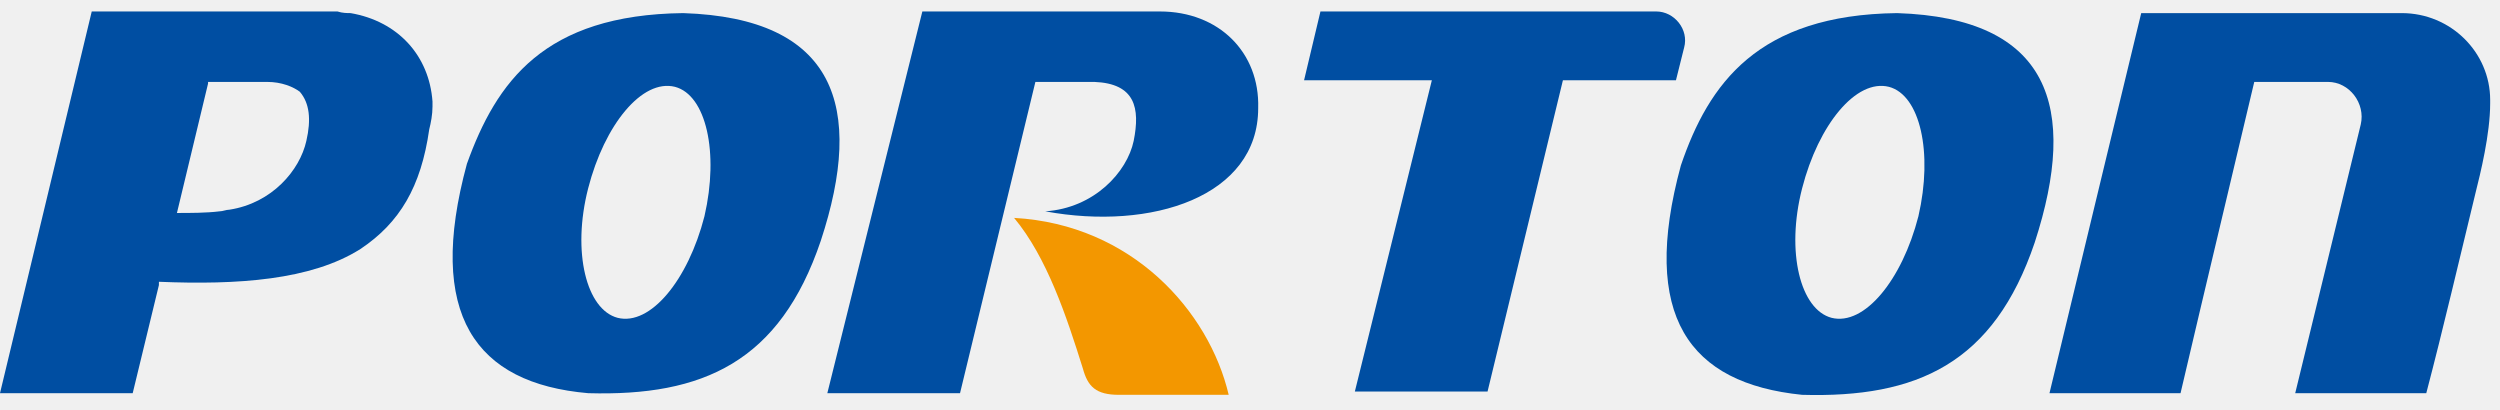
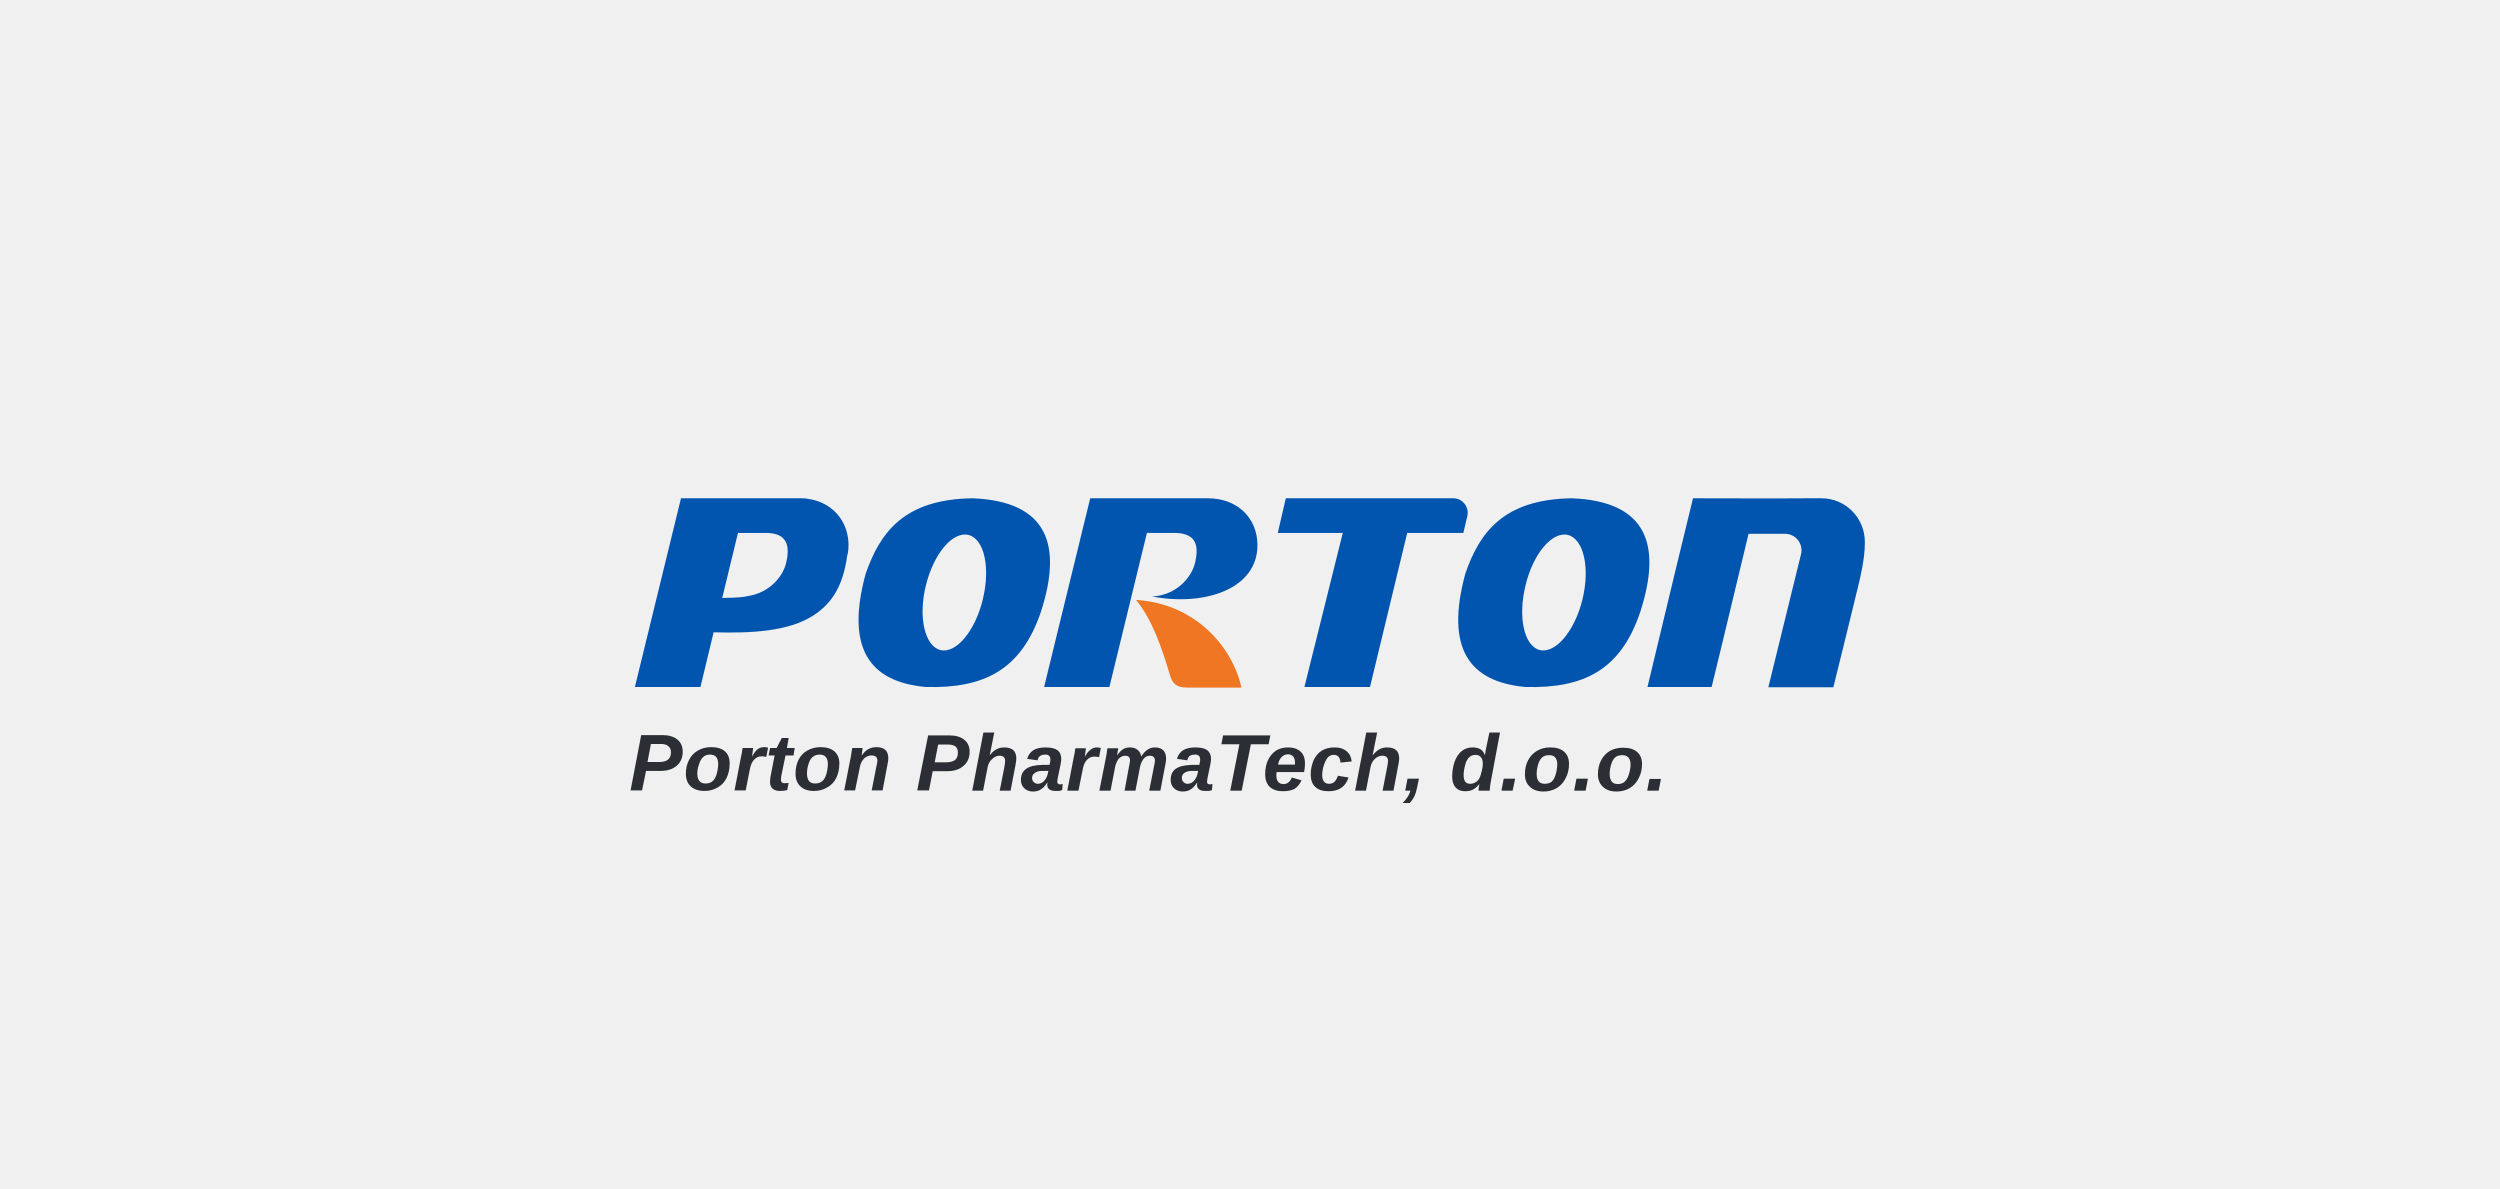
- <svg xmlns="http://www.w3.org/2000/svg" version="1.1" id="图层_1" x="0px" y="0px" viewBox="0 0 152.6 25" style="enable-background:new 0 0 152.6 25;" xml:space="preserve">
-   <style type="text/css">
- 	.st0{fill:#004EA2;}
- 	.st1{fill:#FFFFFF;}
- 	.st2{fill:#F39700;}
- </style>
-   <g>
-     <g>
-       <path class="st0" d="M115.8,0.8c-8.5,0.1-11.5,4.3-13.2,9.3c-2.5,9.2,0.5,13.3,7.4,14c7,0.2,11.7-1.9,14.2-9.3    C126.9,6.5,125.1,1.1,115.8,0.8z M117.1,13.2c-1,3.9-3.3,6.7-5.3,6.2c-1.9-0.5-2.8-4-1.8-7.9c1-3.9,3.3-6.7,5.3-6.2    C117.2,5.8,118,9.3,117.1,13.2z" />
-     </g>
-     <g>
-       <path class="st0" d="M146.6,0.8H145c-4.8,0-9.5,0-14.3,0l-2.2,9.1L125.1,24h8l1.2-5.1l3.3-13.9h4.5c1.3,0,2.3,1.3,2,2.6l-4,16.4    l8,0c1-3.8,2.1-8.5,3-12.2c0.3-1.2,0.9-3.6,0.9-5.5c0-0.1,0-0.1,0-0.2C152,3.2,149.6,0.8,146.6,0.8z" />
-     </g>
-     <g>
-       <path class="st0" d="M102.8,2.9c0.3-1.1-0.6-2.2-1.7-2.2h0h-0.6H80.6l-1,4.2h7.8l-4.7,19l8.1,0l4.6-19h6.9L102.8,2.9z" />
-     </g>
-     <g>
-       <path class="st0" d="M21.4,0.8c-0.2,0-0.5,0-0.8-0.1h-0.4c0,0,0,0,0,0c-4.8,0-9.8,0-14.6,0L0,24h0l0,0l8.1,0l1.6-6.6l0-0.1l0-0.1    c4.8,0.2,9.3-0.1,12.3-2c2.4-1.6,3.7-3.8,4.2-7.3c0.1-0.4,0.2-0.9,0.2-1.4c0-0.1,0-0.2,0-0.3C26.2,3.4,24.3,1.3,21.4,0.8z     M18.7,8.6c-0.4,1.8-2.1,3.8-4.7,4.2c-0.2,0-0.4,0.1-0.6,0.1C12.6,13,11.6,13,10.8,13h0l1.9-7.9l0-0.1h3.1h0.5    c0.9,0,1.6,0.3,2,0.6C18.9,6.3,19,7.3,18.7,8.6z" />
-     </g>
-     <g>
-       <path class="st0" d="M70.8,0.7c-4.8,0-9.8,0-14.5,0L50.5,24l8.1,0l4.6-19h3.6c2.5,0.1,2.8,1.6,2.4,3.6c-0.4,1.9-2.4,4.1-5.4,4.3    c6.5,1.2,13-0.9,13-6.3C76.9,3.2,74.4,0.7,70.8,0.7z" />
-     </g>
-     <g>
-       <path class="st1" d="M70.8,0.7c0.1,0,0.2,0,0.3,0H70.8z" />
-     </g>
-     <g>
-       <path class="st2" d="M61.9,13.3c2,2.4,3.2,6,4.2,9.2c0.3,1.1,0.8,1.6,2.2,1.6h6.7C73.8,19,69.1,13.7,61.9,13.3z" />
-     </g>
-     <g>
-       <path class="st0" d="M41.7,0.8C33.2,0.9,30.3,5,28.5,10C26,19.2,29,23.4,35.9,24c7,0.2,11.7-1.9,14.2-9.3    C52.8,6.5,51,1.1,41.7,0.8z M43,13.2c-1,3.9-3.3,6.7-5.3,6.2c-1.9-0.5-2.8-4-1.8-7.9c1-3.9,3.3-6.7,5.3-6.2    C43.1,5.8,43.9,9.3,43,13.2z" />
-     </g>
+ <svg xmlns="http://www.w3.org/2000/svg" version="1.2" viewBox="0 0 873 415" width="873" height="415">
+   <defs>
+     <clipPath clipPathUnits="userSpaceOnUse" id="cp1">
+       <path d="m0 0h873v415h-873z" />
+     </clipPath>
+   </defs>
+   <style>
+ 		.s0 { fill: #0155ae } 
+ 		.s1 { fill: #ef7623 } 
+ 		.s2 { fill: #2c2e35 } 
+ 	</style>
+   <g id="Page 1" clip-path="url(#cp1)">
+     <path id="Path 1" fill-rule="evenodd" class="s0" d="m572.8 213.6c-6.9 20.8-20.3 26.8-40.1 26.3-19.7-1.8-28.1-13.5-21-39.6 4.9-14.2 13.2-26 37.3-26.3 26.3 1.1 31.3 16.4 23.8 39.6zm-25.3-26.8c-5.5-1.3-12.2 6.6-14.8 17.7-2.7 11-0.5 21.1 5 22.5 5.5 1.3 12.2-6.6 14.9-17.7 2.7-11.1 0.4-21.1-5.1-22.5zm103.7 3c0 5.5-1.7 12.3-2.5 15.6-2.5 10.4-5.8 23.7-8.5 34.6h-22.7l11.4-46.4c0.9-3.7-1.8-7.2-5.6-7.2h-0.1q-0.2 0-0.4 0h-6.7-5.5q0 0 0 0l-9.4 39.1-3.5 14.4h-22.4l9.6-40q0 0 0 0l6.3-25.9c13.4 0 26.8 0.1 40.3 0h4.6c8.3 0 15.1 6.8 15.1 15.2q0 0.3 0 0.6zm-138.8-9.6l-1.4 5.9h-19.6l-13 53.8h-22.9l13.4-53.8h-22.7l2.8-12.1h58.5c3.2 0 5.6 3 4.9 6.2zm-232.3-6.2q1.1 0 2.1 0.2c8.3 1.2 13.7 7.4 14.1 15.4q0 0.4 0 0.8 0 2.1-0.5 3.9c-1.4 9.9-5 16.3-11.9 20.7-8.4 5.4-21.2 6.2-34.7 5.8l-0.1 0.2v0.2l-4.5 18.7h-22.9l16.1-65.9zm-6.7 13.9c-1.1-1.1-2.9-1.7-5.5-1.8h-10.2l-0.1 0.4-5.4 22.3c2.5 0 5.1-0.1 7.7-0.4q0.7-0.2 1.5-0.3c7.4-1.2 12.2-6.9 13.2-11.9 0.8-3.5 0.7-6.5-1.2-8.3zm149.3-13.9q-0.5 0-0.9 0 0 0 0 0zm-0.9 0c10.4 0 17.3 7 17.3 16.4 0 15.3-18.5 21.4-36.8 17.9 8.4-0.4 13.9-6.6 15.1-12.1 1.2-5.6 0.4-9.8-6.7-10.1h-10.2l-13.1 53.8h-22.8l16.1-65.9c13.4 0 27.7 0 41.1 0z" />
+     <path id="Path 2" class="s1" d="m396.7 209.5c20.4 1.2 33.6 16.1 36.8 30.6h-18.9c-3.9 0-5.2-1.4-6.1-4.5-2.7-9.1-6.1-19.2-11.8-26.1z" />
+     <path id="Path 3" fill-rule="evenodd" class="s0" d="m363.5 213.6c-7 20.8-20.4 26.8-40.2 26.3-19.7-1.8-28.1-13.5-21-39.6 5-14.2 13.2-26 37.4-26.3 26.3 1.1 31.3 16.4 23.8 39.6zm-25.3-26.8c-5.6-1.3-12.2 6.6-14.9 17.7-2.7 11-0.4 21.1 5.1 22.5 5.5 1.3 12.1-6.6 14.8-17.7 2.7-11.1 0.5-21.1-5-22.5z" />
+     <path id="Porton PharmaTech, d.o.o." class="s2" aria-label="Porton PharmaTech, d.o.o." d="m223.9 256.7h7.4q3.4 0 5.3 1.6 1.8 1.5 1.8 4.2 0 3.1-2.1 4.9-2.1 1.8-5.6 1.8h-5.1l-1.4 6.8h-4zm3.4 3.1l-1.2 6.3h4q2.1 0 3.1-0.8 1.1-0.8 1.1-2.6 0-1.4-0.9-2.1-0.8-0.8-2.5-0.8zm27.5 6.8q0 2.9-1.1 5.1-1.1 2.2-3.1 3.3-2.1 1.2-4.6 1.2-3 0-4.8-1.6-1.7-1.6-1.7-4.4 0-2.7 1.1-4.8 1.1-2.2 3.1-3.3 2-1.2 4.6-1.2 3.2 0 4.9 1.5 1.6 1.5 1.6 4.2zm-4 0.3q0-3.4-2.8-3.4-1.6 0-2.5 0.9-0.9 0.8-1.4 2.5-0.6 1.6-0.6 3.2 0 3.5 2.9 3.5 1.5 0 2.4-0.8 0.9-0.7 1.4-2.3 0.5-1.6 0.6-3.6zm17.4-5.8l-0.6 3.2q-0.9-0.2-1.6-0.2-1.6 0-2.7 1.2-1.1 1.2-1.5 3.6l-1.4 7.1h-3.9l2.2-11.4q0.4-1.6 0.6-3.4h3.7l-0.3 2.3-0.1 0.7q1-1.8 2-2.6 1-0.7 2.2-0.7 0.7 0 1.4 0.2zm4.2 15.1q-1.7 0-2.6-0.8-0.9-0.8-0.9-2.3 0-1 0.2-2.1l1.4-7.2h-2.1l0.5-2.6h2.3l1.8-3.5h2.4l-0.6 3.5h2.7l-0.4 2.6h-2.8l-1.5 7.3q-0.1 0.7-0.1 1.2 0 0.6 0.3 0.9 0.3 0.3 0.9 0.3 0.4 0 1.5-0.1l-0.5 2.5q-1.1 0.3-2.5 0.3zm20.7-9.6q0 2.9-1.1 5.1-1.1 2.2-3.2 3.3-2 1.2-4.6 1.2-3 0-4.7-1.6-1.7-1.6-1.7-4.4 0-2.7 1-4.8 1.1-2.2 3.1-3.3 2.1-1.2 4.6-1.2 3.2 0 4.9 1.5 1.7 1.5 1.7 4.2zm-4 0.3q0-3.4-2.9-3.4-1.5 0-2.5 0.9-0.9 0.8-1.4 2.5-0.5 1.6-0.5 3.2 0 3.5 2.8 3.5 1.6 0 2.5-0.8 0.9-0.7 1.4-2.3 0.5-1.6 0.6-3.6zm19.1 9.1h-3.8l1.6-8.2q0.4-1.7 0.4-2.2 0-1.8-2.1-1.8-1.4 0-2.6 1.1-1.1 1.2-1.4 2.8l-1.7 8.3h-3.8l2.3-11.7q0.2-1.1 0.5-3.1h3.6q0 0.1-0.1 1.1-0.1 1-0.2 1.4h0.1q1-1.4 2.2-2.1 1.3-0.7 2.9-0.7 2 0 3.1 1 1 1 1 2.9 0 0.3-0.1 1.1-0.1 0.7-0.2 1.1zm15.9-19.2h7.4q3.3 0 5.2 1.5 1.9 1.5 1.9 4.2 0 3.1-2.1 4.9-2.1 1.9-5.7 1.9h-5.1l-1.3 6.7h-4.1zm3.5 3.2l-1.2 6.2h3.9q2.1 0 3.2-0.8 1-0.8 1-2.6 0-1.4-0.8-2.1-0.9-0.7-2.6-0.7zm15.8-4.2h3.8l-1.1 5.5-0.5 2.5q1-1.4 2.3-2.1 1.2-0.7 2.8-0.7 2.1 0 3.2 1 1 1 1 2.9 0 0.4-0.1 1.1-0.1 0.8-0.2 1.2l-1.7 8.9h-3.8l1.6-8.1q0.3-1.7 0.3-2.3 0-1.8-2-1.8-1.4 0-2.6 1.2-1.2 1.1-1.5 2.7l-1.6 8.3h-3.8zm25.2 20.4q-1.4 0-2.1-0.5-0.8-0.6-0.8-1.6 0-0.5 0.1-0.8h-0.1q-1.1 1.7-2.3 2.4-1.1 0.7-2.7 0.7-1.9 0-3.1-1.2-1.1-1.1-1.1-2.9 0-2.5 1.8-3.8 1.7-1.3 5.6-1.4h2.6q0.3-1.3 0.3-1.8 0-1.8-1.7-1.8-1.3 0-1.9 0.5-0.7 0.5-0.9 1.5l-3.6-0.5q0.5-1.9 2.1-3 1.6-1 4.3-1 2.9 0 4.2 1 1.3 1 1.3 3.1 0 0.5-0.3 2.1l-1 4.8q-0.1 0.6-0.1 1 0 0.3 0.1 0.5 0.2 0.2 0.4 0.3 0.1 0.1 0.3 0.1 0.2 0 0.3 0 0.4 0 0.8-0.1l-0.2 2.1q-0.5 0.2-1.1 0.3-0.6 0-1.2 0zm-2.8-5.7l0.3-1.3h-2.2q-1.6 0-2.5 0.7-1 0.6-1 1.7 0 1 0.6 1.5 0.5 0.6 1.4 0.6 1.2 0 2.1-0.9 0.9-0.9 1.3-2.3zm18.6-9.3l-0.6 3.2q-0.9-0.2-1.6-0.2-1.6 0-2.7 1.2-1.1 1.2-1.5 3.7l-1.4 7h-3.9l2.2-11.4q0.4-1.6 0.6-3.4h3.7l-0.3 2.3-0.1 0.7q1-1.8 2-2.5 1-0.8 2.2-0.8 0.7 0 1.4 0.2zm17.1 2.7q-1.2 0-2.1 1-0.9 1.1-1.3 2.9l-1.6 8.3h-3.8l1.6-8.7q0.3-1.2 0.3-1.9 0-1.6-1.7-1.6-1.2 0-2.2 1-0.9 1.1-1.3 2.9l-1.6 8.3h-3.9l2.3-11.6q0.3-1.3 0.5-3.2h3.8q0 0.1-0.2 1.1-0.1 0.9-0.2 1.4 1.1-1.6 2.1-2.2 1-0.6 2.4-0.6 1.7 0 2.7 0.9 1 0.8 1.2 2.3 1.1-1.7 2.2-2.4 1.1-0.8 2.6-0.8 1.9 0 2.9 1 1 1 1 2.9 0 0.9-0.3 2.3l-1.7 8.9h-3.9l1.7-8.6q0.3-1.2 0.3-1.9v-0.1q-0.1-1.6-1.8-1.6zm19.4 12.3q-1.4 0-2.1-0.5-0.8-0.6-0.8-1.6 0-0.5 0.1-0.8h-0.1q-1.1 1.7-2.3 2.4-1.1 0.7-2.7 0.7-1.9 0-3.1-1.2-1.1-1.1-1.1-2.9 0-2.5 1.7-3.8 1.8-1.3 5.7-1.4h2.6q0.3-1.3 0.3-1.8 0-1.8-1.7-1.8-1.3 0-2 0.5-0.6 0.5-0.8 1.5l-3.6-0.5q0.5-1.9 2.1-3 1.6-1 4.3-1 2.9 0 4.2 1 1.3 1 1.3 3.1 0 0.5-0.3 2.1l-1 4.8q-0.1 0.6-0.1 1 0 0.3 0.1 0.5 0.2 0.2 0.3 0.3 0.2 0.1 0.4 0.1 0.2 0 0.3 0 0.4 0 0.8-0.1l-0.2 2.1q-0.5 0.2-1.1 0.3-0.6 0-1.2 0zm-2.8-5.7l0.3-1.3h-2.2q-1.6 0-2.6 0.7-0.9 0.6-0.9 1.7 0 1 0.6 1.5 0.5 0.6 1.4 0.6 1.2 0 2.1-0.9 0.9-0.9 1.3-2.3zm24.9-10.6h-6.2l-3.2 16.2h-4l3.2-16.2h-6.3l0.6-3.1h16.5zm12.4 9.7h-9.6q-0.1 0.5-0.1 1.2 0 1.4 0.6 2.2 0.7 0.8 1.9 0.8 2 0 2.9-2.3l3.4 1q-1 2.1-2.5 3-1.6 0.8-4 0.8-2.9 0-4.6-1.5-1.6-1.6-1.6-4.4 0-2.9 1-5 1-2.1 2.8-3.3 1.8-1.1 4.2-1.1 2.8 0 4.4 1.5 1.5 1.4 1.5 4.1 0 1.4-0.3 3zm-9.1-2.6h5.9v-0.8q0-1.4-0.7-2.1-0.7-0.7-1.7-0.7-1.4 0-2.3 1-0.9 0.9-1.2 2.6zm17.8 6.7q1.2 0 1.9-0.7 0.7-0.7 1.2-2.1l3.7 0.6q-1.5 4.8-7 4.8-3 0-4.6-1.5-1.6-1.5-1.6-4.3 0-2.6 1-5 1.1-2.3 2.9-3.4 1.8-1.1 4.5-1.1 2.6 0 4.1 1.3 1.6 1.3 1.8 3.6l-3.9 0.4q-0.2-2.7-2.3-2.7-1.5 0-2.3 1.1-0.8 1-1.5 3.5-0.3 1.6-0.3 2.3 0 3.2 2.4 3.2zm13-17.9h3.8l-1.1 5.5-0.5 2.5q1.1-1.4 2.3-2.1 1.2-0.7 2.8-0.7 2.1 0 3.2 1 1 1 1 2.9 0 0.3-0.1 1.1-0.1 0.7-0.2 1.1l-1.7 9h-3.8l1.6-8.2q0.3-1.7 0.3-2.2 0-1.8-2-1.8-1.4 0-2.6 1.1-1.2 1.2-1.5 2.8l-1.6 8.3h-3.8zm15.2 24.6h-2.5q1.1-1.1 1.8-2.2 0.7-1.1 0.9-2.1h-1.8l0.8-4.2h4l-0.7 3.3q-0.3 1.6-0.9 2.9-0.6 1.2-1.6 2.3zm24.3-6.5h-0.1q-1 1.2-2.1 1.8-1.1 0.6-2.8 0.6-2.1 0-3.3-1.3-1.2-1.4-1.2-3.8 0-2.6 0.8-5.1 0.9-2.5 2.5-3.8 1.6-1.3 3.8-1.3 3.5 0 4.3 2.7 0.1-0.3 0.2-0.8 0-0.6 0.2-1.4l1.2-5.7h3.7l-3.2 17.1q-0.3 1.5-0.4 3.2h-3.9q0-0.9 0.3-2.2zm-3.3-0.2q1.1 0 1.9-0.5 0.8-0.4 1.4-1.4 0.5-1 0.8-2.5 0.4-1.4 0.4-2.5 0-1.7-0.7-2.4-0.6-0.8-1.9-0.8-1.4 0-2.3 1-0.9 0.9-1.3 2.7-0.5 1.8-0.5 3.4 0 3 2.2 3zm14.9 2.4h-3.9l0.8-4.2h4zm19.7-9.3q0 2.8-1.2 5-1.1 2.2-3.1 3.4-2.1 1.2-4.6 1.2-3 0-4.7-1.6-1.8-1.6-1.8-4.4 0-2.8 1.1-4.9 1.1-2.1 3.1-3.3 2-1.2 4.6-1.2 3.2 0 4.9 1.5 1.7 1.5 1.7 4.3zm-4.1 0.2q0-3.3-2.8-3.3-1.6 0-2.5 0.8-0.9 0.8-1.4 2.5-0.5 1.7-0.5 3.2 0 3.5 2.8 3.5 1.5 0 2.4-0.7 0.9-0.8 1.4-2.4 0.5-1.6 0.6-3.6zm9.9 9.1h-4l0.8-4.2h4zm19.7-9.3q0 2.8-1.2 5-1.1 2.2-3.1 3.4-2 1.2-4.6 1.2-3 0-4.7-1.6-1.8-1.6-1.8-4.4 0-2.8 1.1-4.9 1.1-2.1 3.1-3.3 2-1.1 4.6-1.1 3.2 0 4.9 1.5 1.7 1.5 1.7 4.2zm-4 0.3q0-3.4-2.9-3.4-1.6 0-2.5 0.8-0.9 0.8-1.4 2.5-0.5 1.7-0.5 3.2 0 3.6 2.8 3.6 1.5 0 2.4-0.8 0.9-0.8 1.4-2.3 0.6-1.6 0.7-3.6zm9.8 9h-4l0.8-4.1h4z" />
  </g>
</svg>
